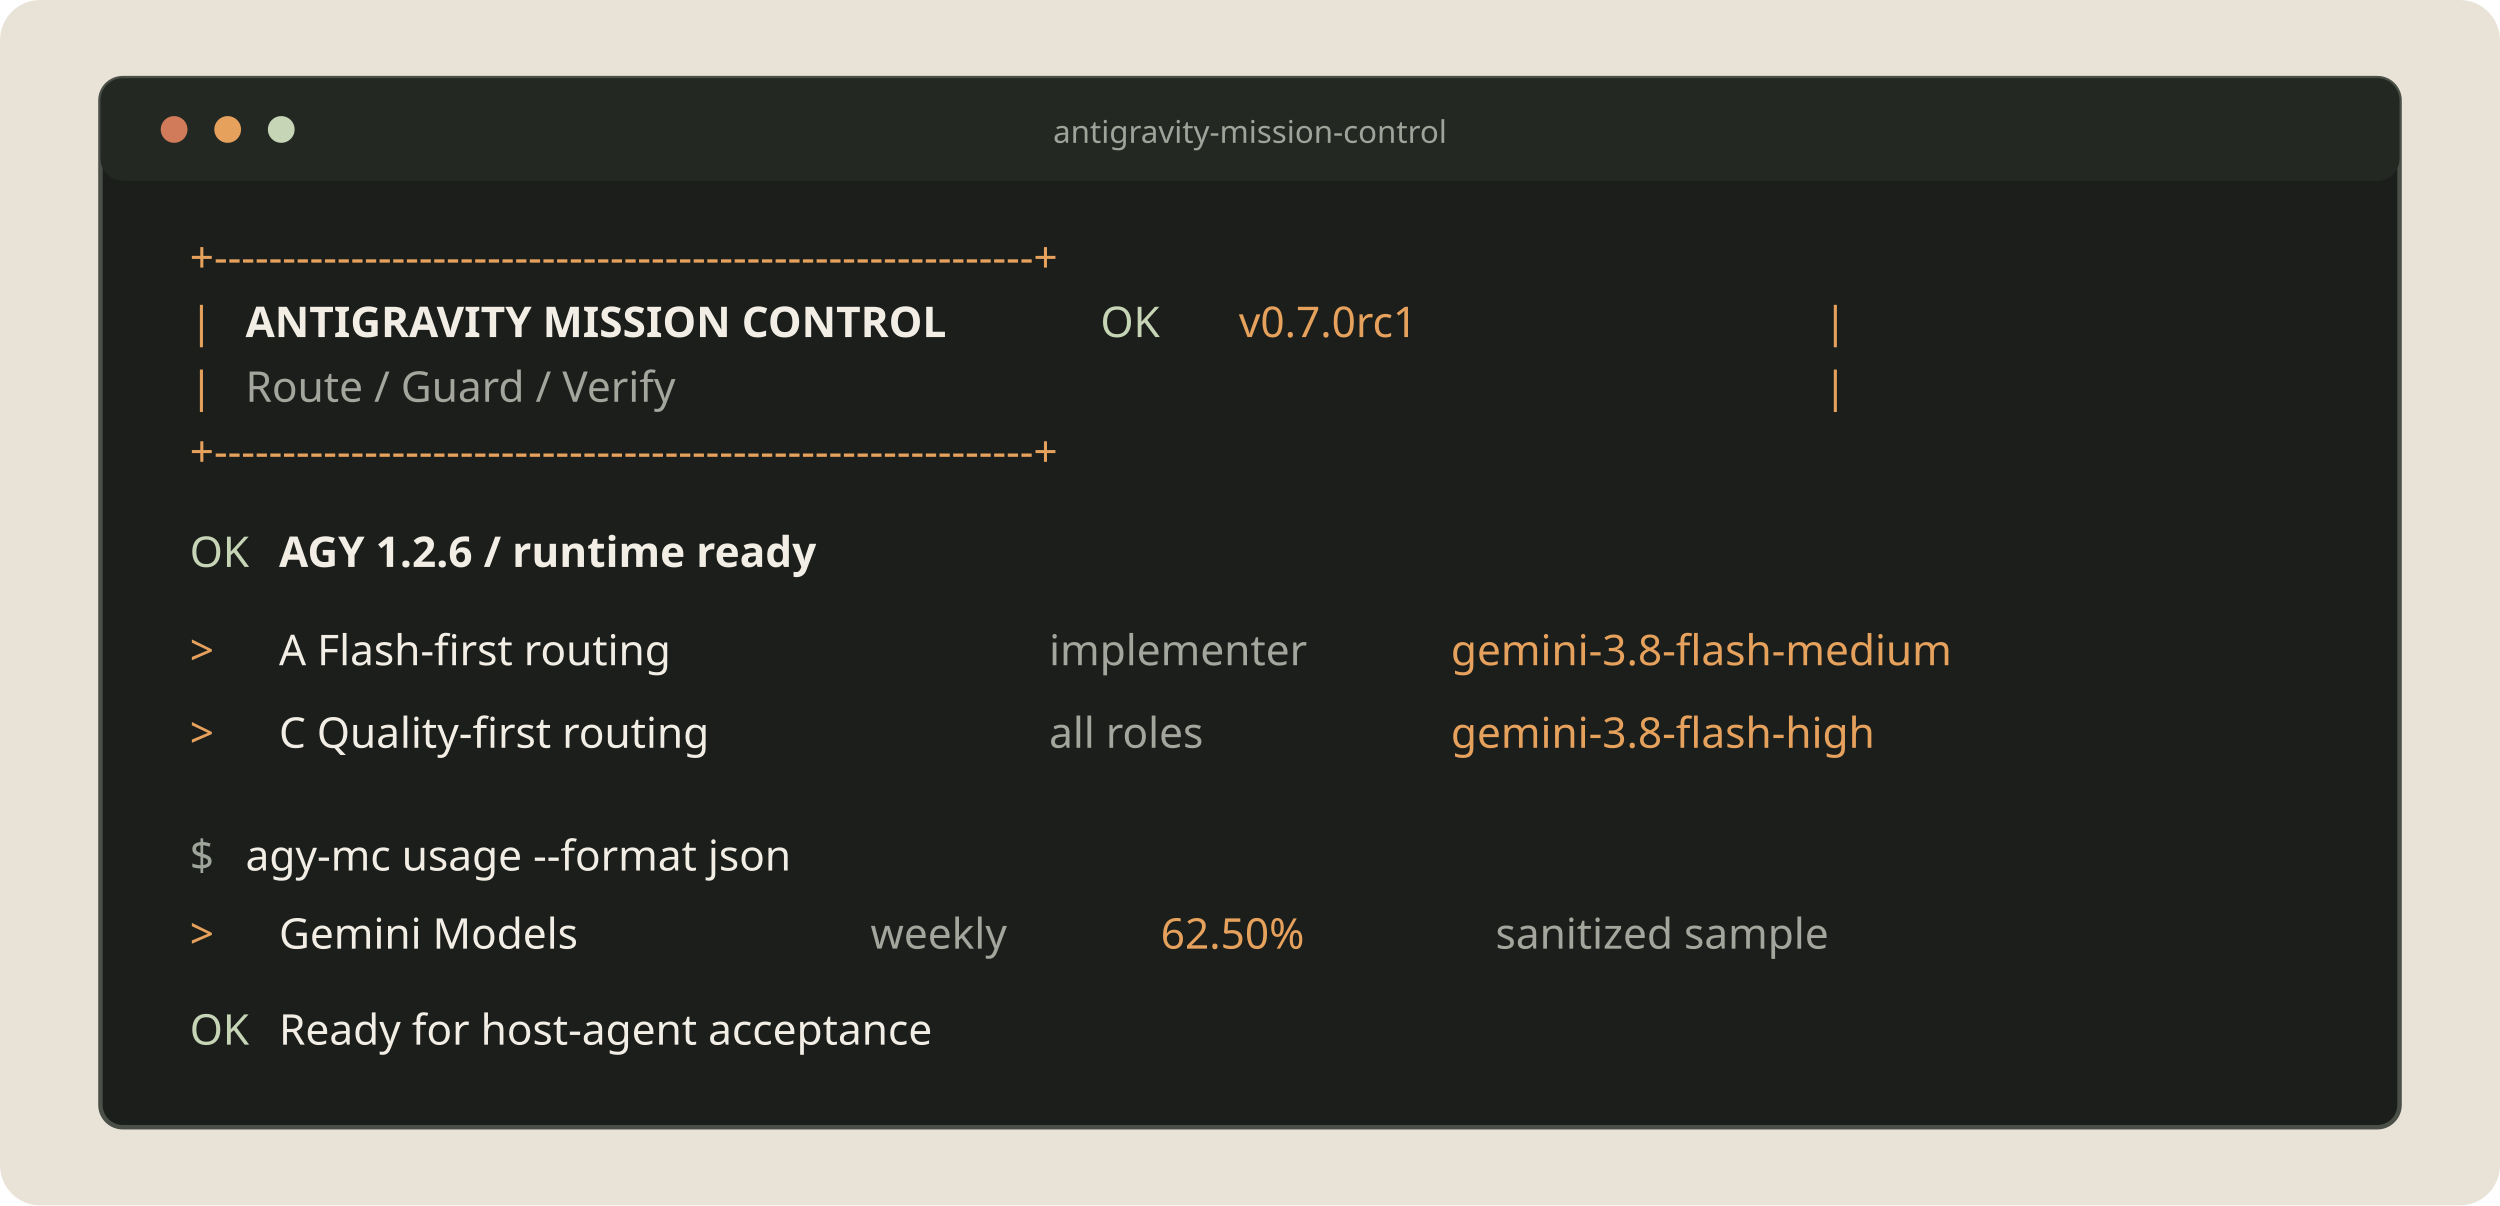
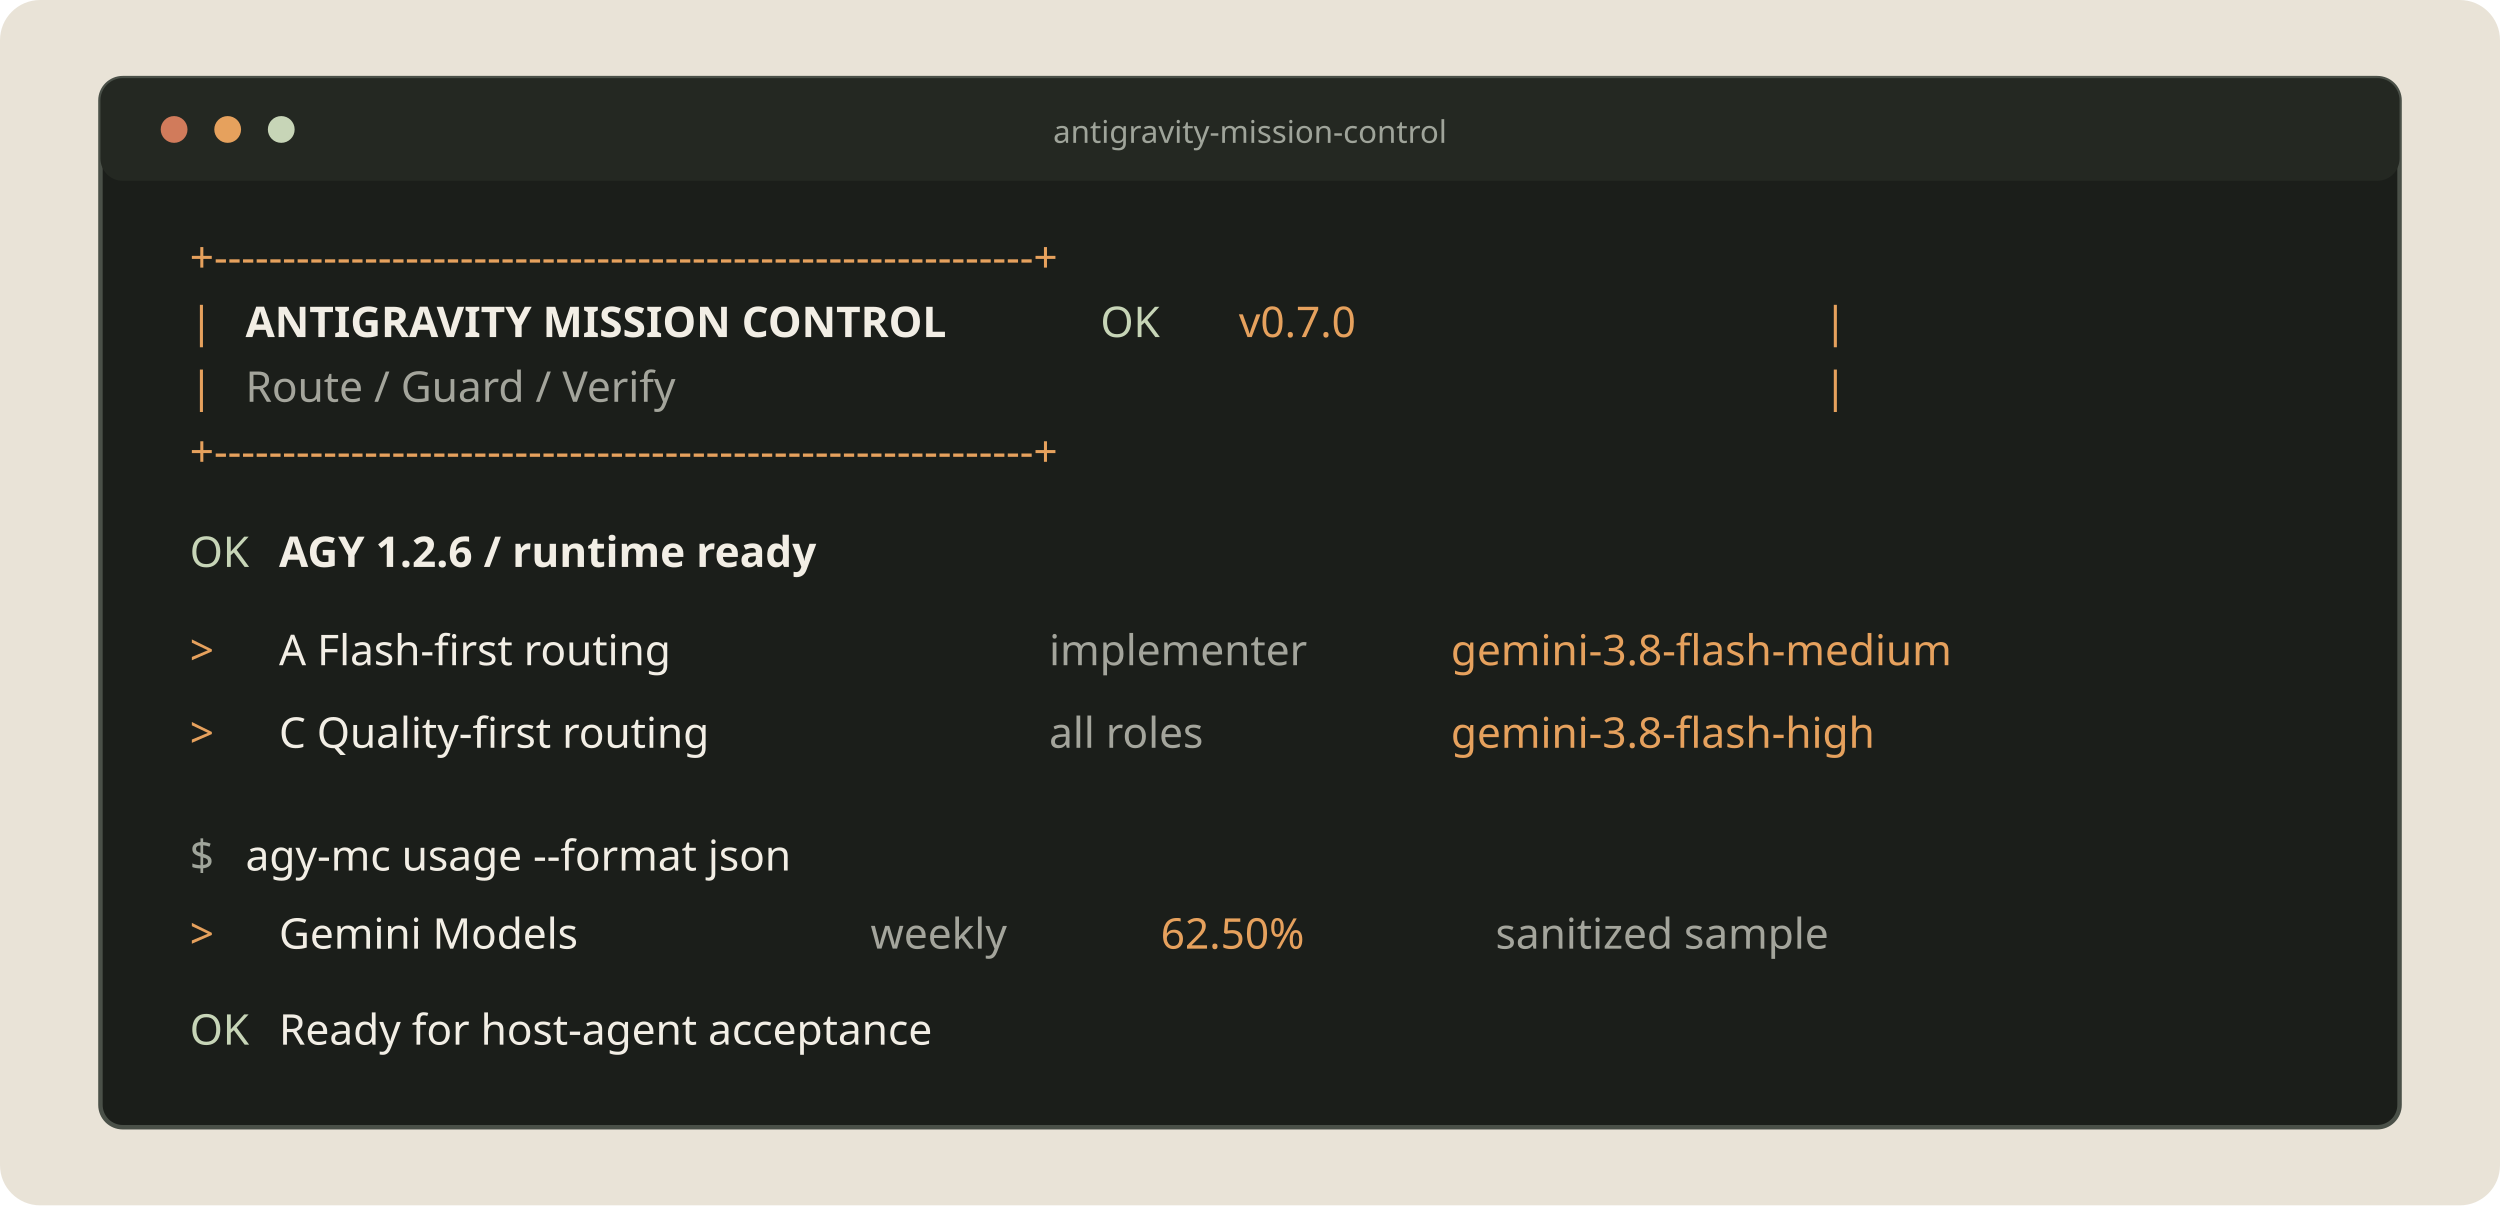
<svg xmlns="http://www.w3.org/2000/svg" width="1120" height="540" viewBox="0 0 1120 540" role="img" aria-labelledby="title desc">
  <rect width="1120" height="540" rx="18" fill="#e9e3d7" />
  <rect x="45" y="35" width="1030" height="470" rx="10" fill="#1b1e1a" stroke="#4a5048" stroke-width="2" />
  <rect x="45" y="35" width="1030" height="46" rx="10" fill="#242822" />
  <circle cx="78" cy="58" r="6" fill="#d17b5b" />
  <circle cx="102" cy="58" r="6" fill="#e6a15d" />
  <circle cx="126" cy="58" r="6" fill="#c7d5b7" />
  <text x="560" y="64" text-anchor="middle" fill="#9fa49a" font-family="ui-monospace, SFMono-Regular, Menlo" font-size="14">antigravity-mission-control</text>
  <g font-family="ui-monospace, SFMono-Regular, Menlo" font-size="19">
    <text x="85" y="122" fill="#e6a15d">+------------------------------------------------------------+</text>
    <text x="85" y="151" fill="#e6a15d">|</text>
    <text x="110" y="151" fill="#f2eee5" font-weight="700">ANTIGRAVITY MISSION CONTROL</text>
    <text x="493" y="151" fill="#c7d5b7">OK</text>
-     <text x="555" y="151" fill="#e6a15d">v0.7.0rc1</text>
+     <text x="555" y="151" fill="#e6a15d">v0.7.0</text>
    <text x="817" y="151" fill="#e6a15d">|</text>
    <text x="85" y="180" fill="#e6a15d">|</text>
    <text x="110" y="180" fill="#a4a59c">Route / Guard / Verify</text>
    <text x="817" y="180" fill="#e6a15d">|</text>
    <text x="85" y="209" fill="#e6a15d">+------------------------------------------------------------+</text>
    <text x="85" y="254" fill="#c7d5b7">OK</text>
    <text x="125" y="254" fill="#f2eee5" font-weight="700">AGY 1.2.6 / runtime ready</text>
    <text x="85" y="298" fill="#e6a15d">&gt;</text>
    <text x="125" y="298" fill="#f2eee5">A  Flash-first routing</text>
    <text x="470" y="298" fill="#a4a59c">implementer</text>
    <text x="650" y="298" fill="#e6a15d">gemini-3.8-flash-medium</text>
    <text x="85" y="335" fill="#e6a15d">&gt;</text>
    <text x="125" y="335" fill="#f2eee5">C  Quality-first routing</text>
    <text x="470" y="335" fill="#a4a59c">all roles</text>
    <text x="650" y="335" fill="#e6a15d">gemini-3.8-flash-high</text>
    <text x="85" y="390" fill="#9fa49a">$</text>
    <text x="110" y="390" fill="#f2eee5">agy-mc usage --format json</text>
    <text x="85" y="425" fill="#e6a15d">&gt;</text>
    <text x="125" y="425" fill="#f2eee5">Gemini Models</text>
    <text x="390" y="425" fill="#a4a59c">weekly</text>
    <text x="520" y="425" fill="#e6a15d">62.50%</text>
    <text x="670" y="425" fill="#a4a59c">sanitized sample</text>
    <text x="85" y="468" fill="#c7d5b7">OK</text>
    <text x="125" y="468" fill="#f2eee5">Ready for host-agent acceptance</text>
  </g>
</svg>
